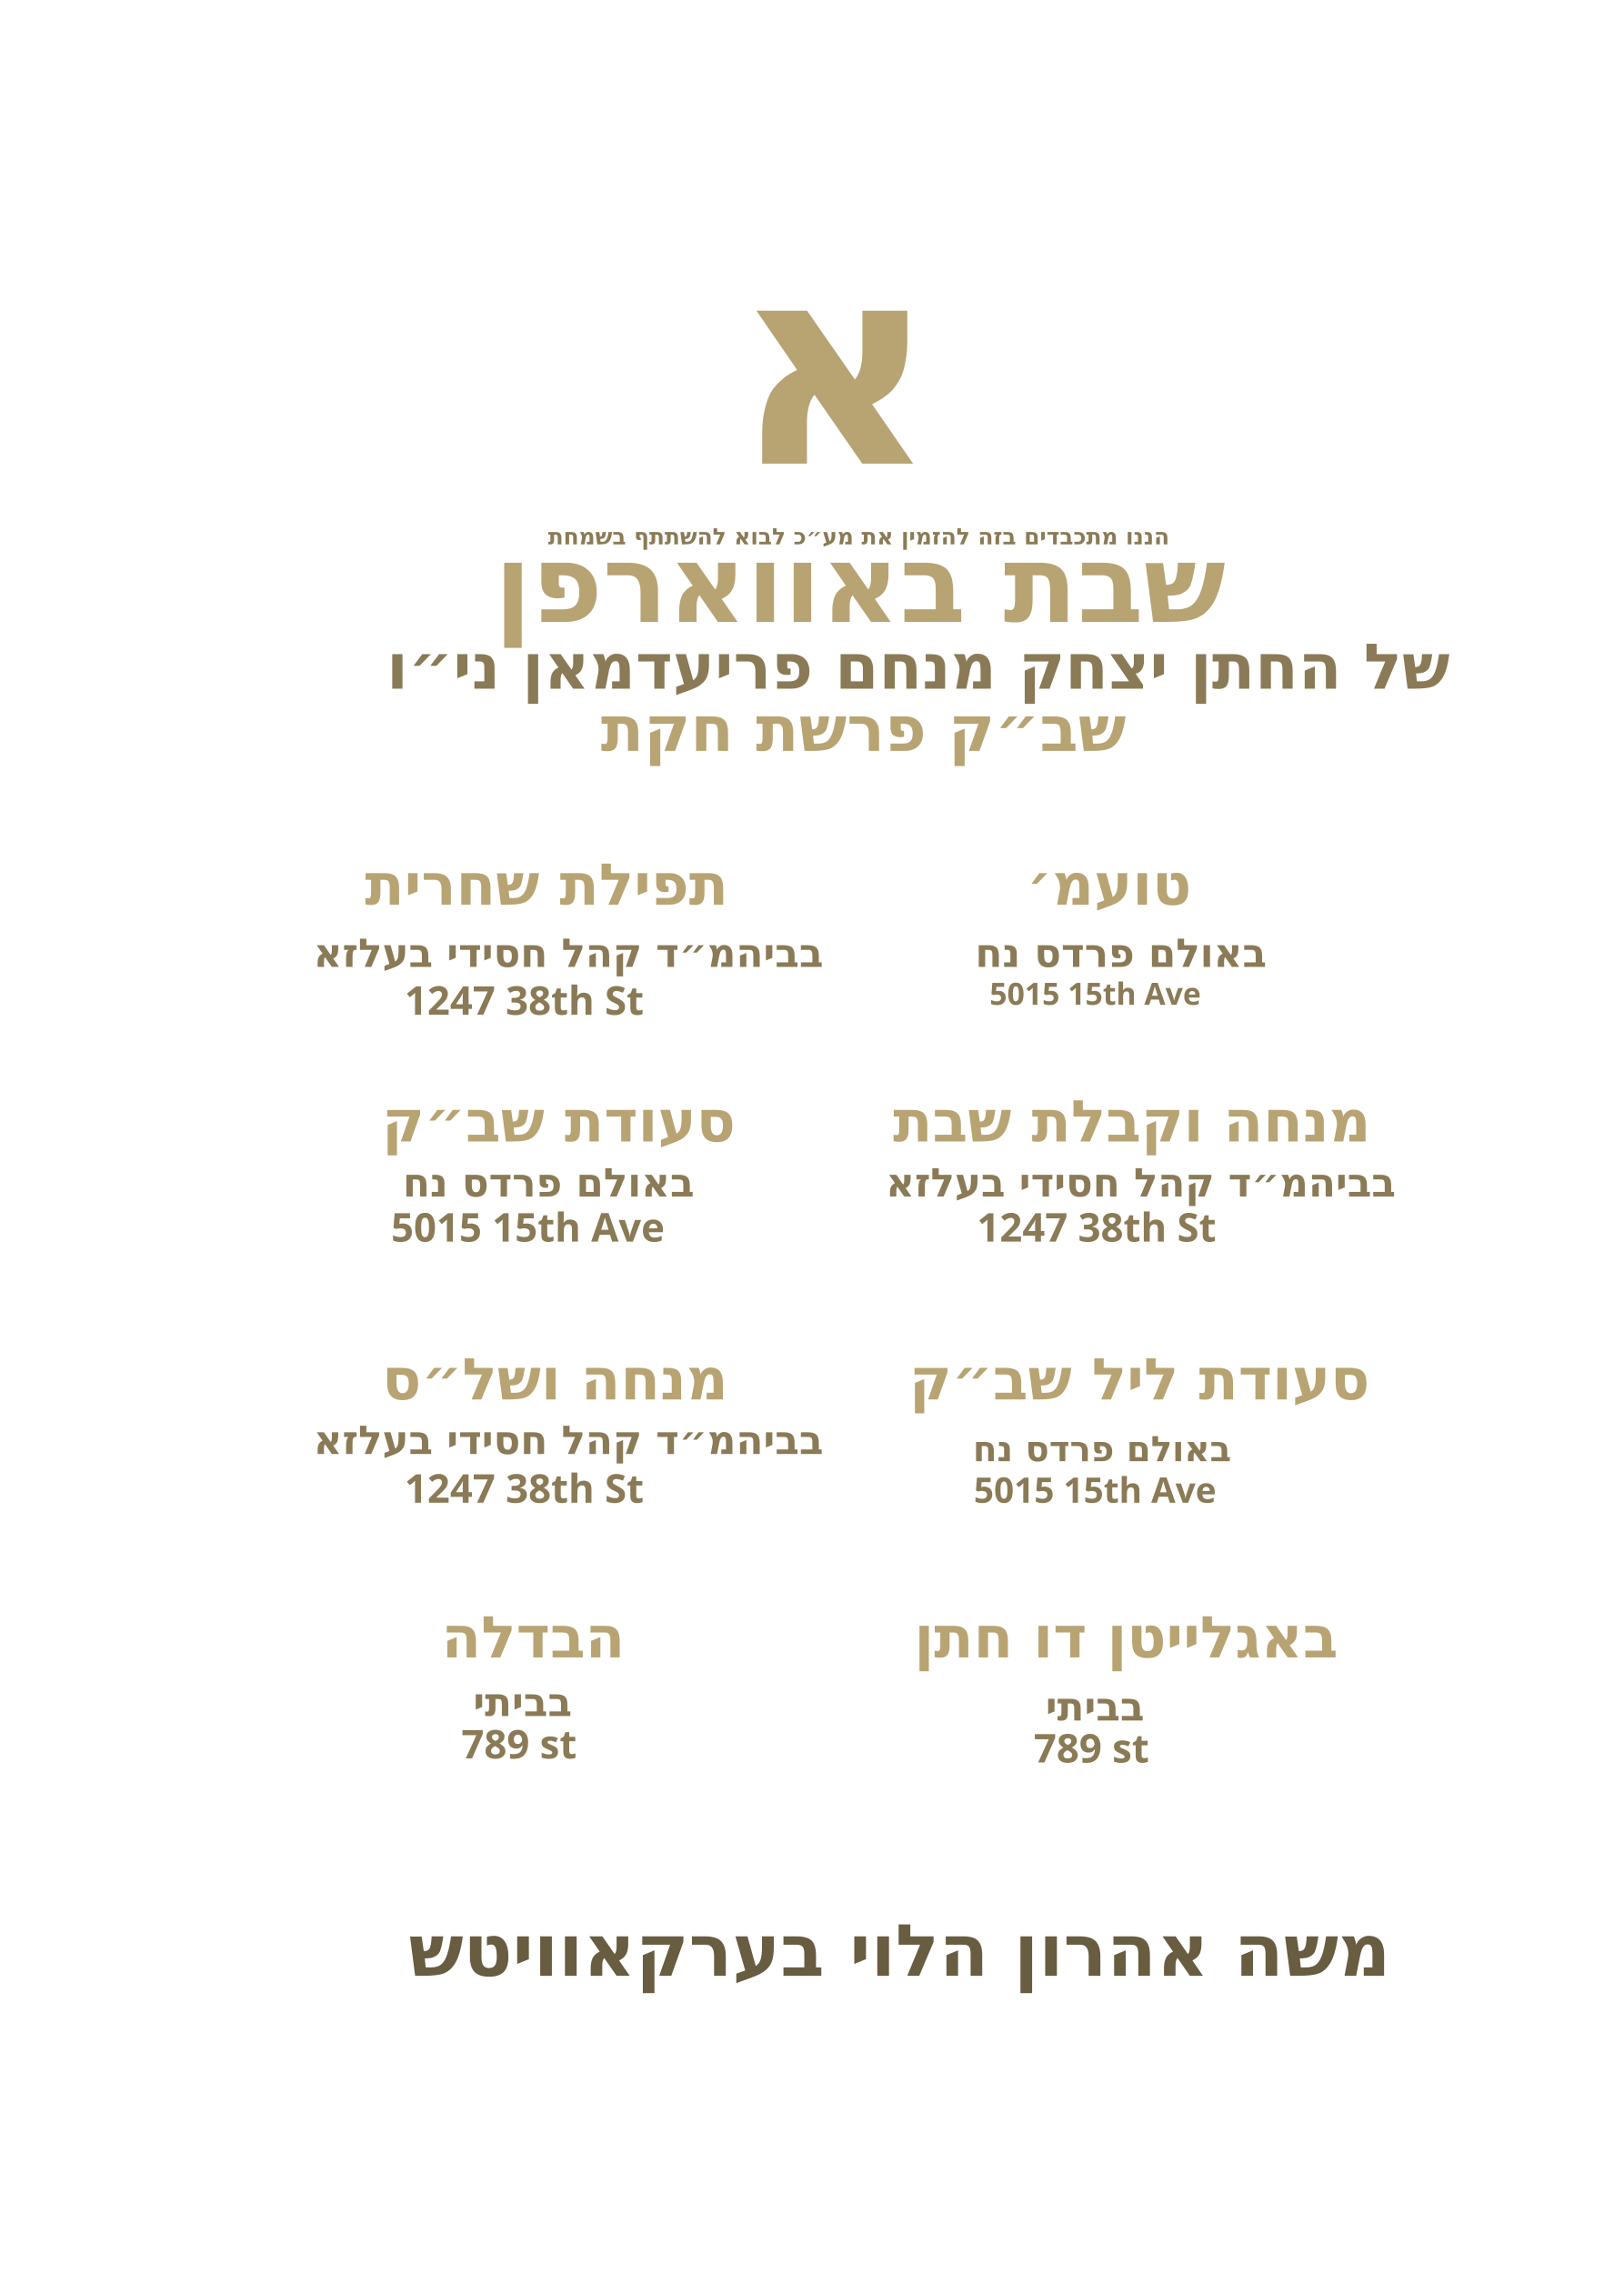
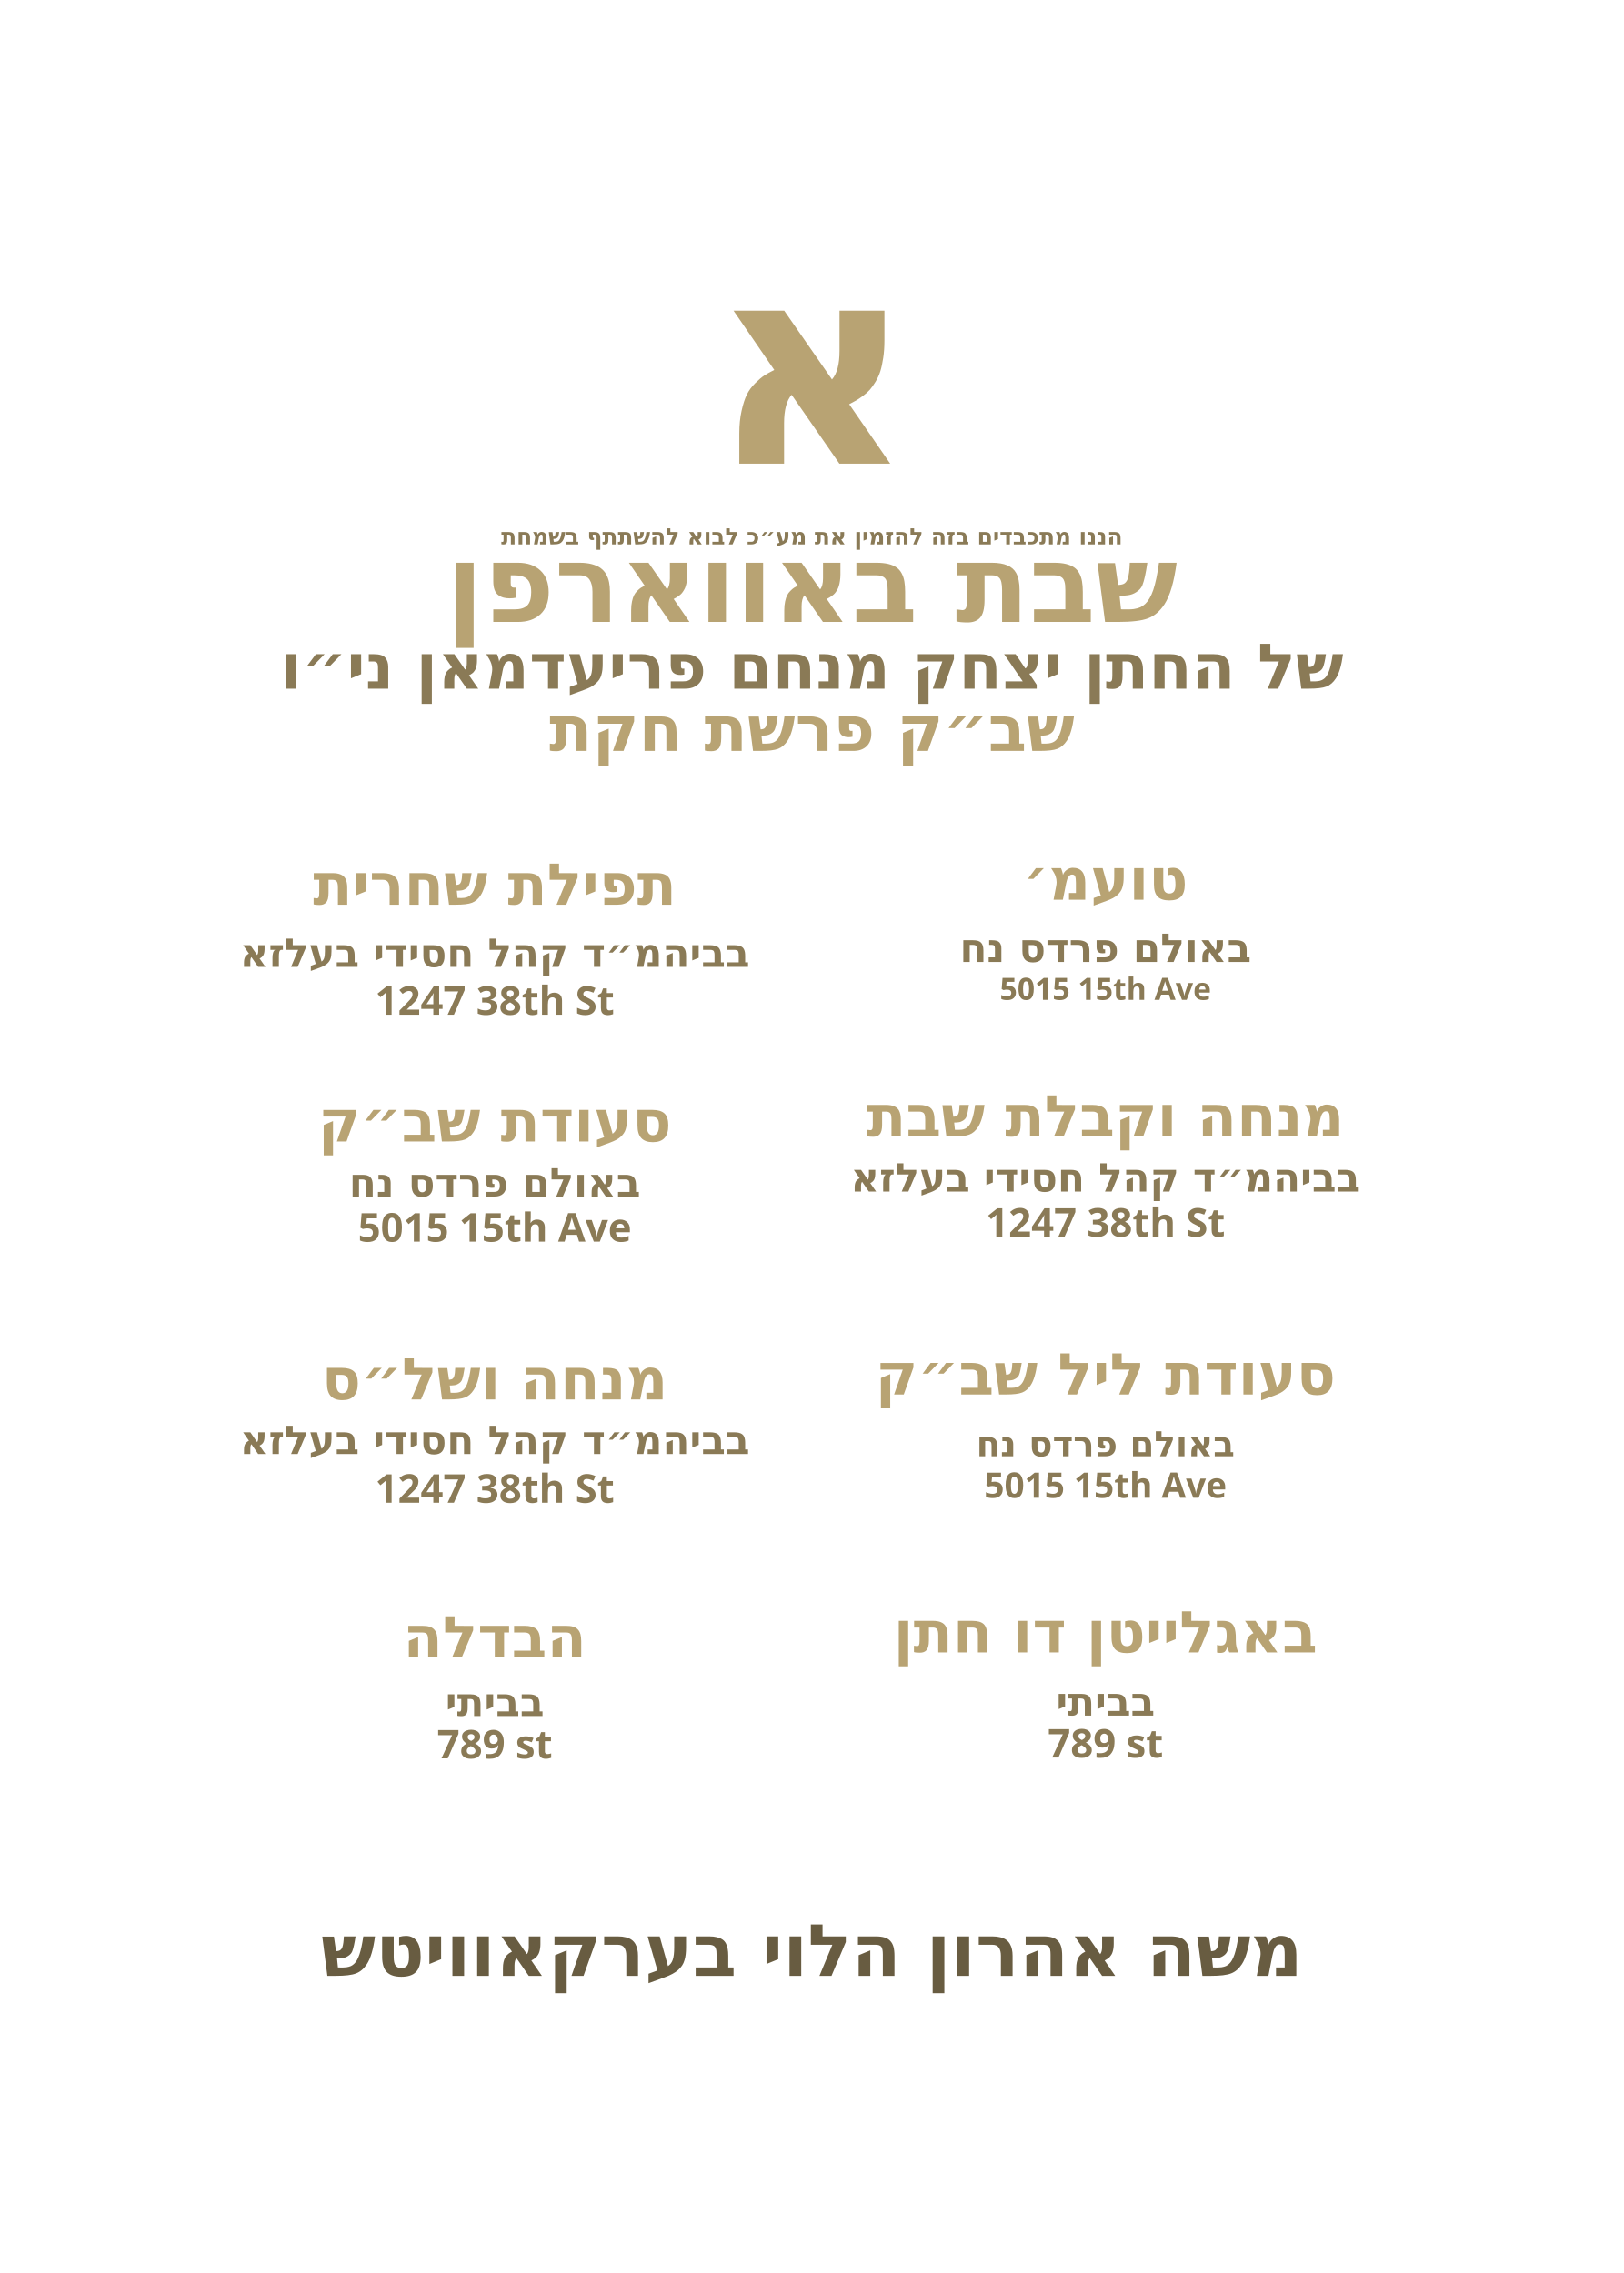
<svg xmlns="http://www.w3.org/2000/svg" id="Layer_1" data-name="Layer 1" viewBox="0 0 360 504">
  <g id="letter*">
-     <text transform="translate(162.5 102.8)" fill="#b8a373" font-family="Frank Ruhl Libre" font-weight="900" font-size="62">
+     <text transform="translate(180 102.8)" fill="#b8a373" font-family="Frank Ruhl Libre" font-weight="900" font-size="62" text-anchor="middle">
      <tspan x="0" y="0">א</tspan>
    </text>
  </g>
  <g id="static_1">
-     <text transform="translate(121.5 120.7)" fill="#8a7a56" font-family="Frank Ruhl Libre" font-weight="900" font-size="5">
+     <text transform="translate(180 120.7)" fill="#8a7a56" font-family="Frank Ruhl Libre" font-weight="900" font-size="5" text-anchor="middle">
      <tspan x="0" y="0">הננו מתכבדים בזה להזמין את מע״כ לבוא להשתתף בשמחת</tspan>
    </text>
  </g>
  <g id="static_2">
-     <text transform="translate(109.6 137.9)" fill="#b8a373" font-family="Frank Ruhl Libre" font-weight="900" font-size="24">
+     <text transform="translate(180 137.9)" fill="#b8a373" font-family="Frank Ruhl Libre" font-weight="900" font-size="24" text-anchor="middle">
      <tspan x="0" y="0">שבת באווארפן</tspan>
    </text>
  </g>
  <g id="name_of_chusen*">
-     <text transform="translate(85.7 152.7)" fill="#8a7a56" font-family="Frank Ruhl Libre" font-weight="900" font-size="14">
+     <text transform="translate(180 152.7)" fill="#8a7a56" font-family="Frank Ruhl Libre" font-weight="900" font-size="14" text-anchor="middle">
      <tspan x="0" y="0">של החתן יצחק מנחם פריעדמאן ני״ו</tspan>
    </text>
  </g>
  <g id="parsha*">
-     <text transform="translate(133.2 166.5)" fill="#b8a373" font-family="Frank Ruhl Libre" font-weight="900" font-size="14">
+     <text transform="translate(180 166.5)" fill="#b8a373" font-family="Frank Ruhl Libre" font-weight="900" font-size="14" text-anchor="middle">
      <tspan x="0" y="0">שב״ק פרשת חקת</tspan>
    </text>
  </g>
  <g id="toamehu*">
-     <text transform="translate(227.6 200.6)" fill="#b8a373" font-family="Frank Ruhl Libre" font-weight="900" font-size="12.8">
+     <text transform="translate(245.1 199.5)" fill="#b8a373" font-family="Frank Ruhl Libre" font-weight="900" font-size="12.8" text-anchor="middle">
      <tspan x="0" y="0">טועמ׳</tspan>
    </text>
  </g>
  <g id="toamehu_hall*" data-name="* בבאולם פרדס נח">
-     <text transform="translate(216.2 214.4)" fill="#8a7a56" font-family="Frank Ruhl Libre" font-weight="900" font-size="8.8">
+     <text transform="translate(245.1 213.3)" fill="#8a7a56" font-family="Frank Ruhl Libre" font-weight="900" font-size="8.8" text-anchor="middle">
      <tspan x="0" y="0">באולם פרדס נח</tspan>
    </text>
  </g>
  <g id="toamehu_address*" data-name="5015 15th Ave *">
-     <text transform="translate(219.4 222.8)" fill="#8a7a56" font-family="Frank Ruhl Libre" font-weight="900" font-size="6.8">
+     <text transform="translate(245.1 221.7)" fill="#8a7a56" font-family="Frank Ruhl Libre" font-weight="900" font-size="6.8" text-anchor="middle">
      <tspan x="0" y="0">5015 15th Ave</tspan>
    </text>
  </g>
  <g id="Mincha_loaction*">
-     <text transform="translate(198 253.1)" fill="#b8a373" font-family="Frank Ruhl Libre" font-weight="900" font-size="12.8">
+     <text transform="translate(245.1 252)" fill="#b8a373" font-family="Frank Ruhl Libre" font-weight="900" font-size="12.8" text-anchor="middle">
      <tspan x="0" y="0">מנחה וקבלת שבת</tspan>
    </text>
  </g>
  <g id="mincha_address*" data-name="1247 38th St *">
-     <text transform="translate(216.6 275.3)" fill="#8a7a56" font-family="Frank Ruhl Libre" font-weight="900" font-size="8.8">
+     <text transform="translate(245.1 274.2)" fill="#8a7a56" font-family="Frank Ruhl Libre" font-weight="900" font-size="8.8" text-anchor="middle">
      <tspan x="0" y="0">1247 38th St</tspan>
    </text>
  </g>
  <g id="mincha_hall*" data-name="* בביהמ״ד קהל חסידי בעלזא">
-     <text transform="translate(196.4 265.3)" fill="#8a7a56" font-family="Frank Ruhl Libre" font-weight="900" font-size="8.8">
+     <text transform="translate(245.1 264.2)" fill="#8a7a56" font-family="Frank Ruhl Libre" font-weight="900" font-size="8.8" text-anchor="middle">
      <tspan x="0" y="0">בביהמ״ד קהל חסידי בעלזא</tspan>
    </text>
  </g>
  <g id="night_seudah*">
-     <text transform="translate(201.6 310.3)" fill="#b8a373" font-family="Frank Ruhl Libre" font-weight="900" font-size="12.8">
+     <text transform="translate(245.1 309.2)" fill="#b8a373" font-family="Frank Ruhl Libre" font-weight="900" font-size="12.8" text-anchor="middle">
      <tspan x="0" y="0">סעודת ליל שב״ק</tspan>
    </text>
  </g>
  <g id="night_seudah_hall*" data-name="* בבאולם פרדס נח">
-     <text transform="translate(215.7 324)" fill="#8a7a56" font-family="Heebo" font-weight="600" font-size="7.8">
+     <text transform="translate(245.1 322.9)" fill="#8a7a56" font-family="Heebo" font-weight="600" font-size="7.8" text-anchor="middle">
      <tspan x="0" y="0">באולם פרדס נח</tspan>
    </text>
  </g>
  <g id="night_seudah_address*" data-name="5015 15th Ave *">
-     <text transform="translate(215.9 333.2)" fill="#8a7a56" font-family="Heebo" font-weight="600" font-size="7.8">
+     <text transform="translate(245.1 332.1)" fill="#8a7a56" font-family="Heebo" font-weight="600" font-size="7.8" text-anchor="middle">
      <tspan x="0" y="0">5015 15th Ave</tspan>
    </text>
  </g>
  <g id="bagleiten*">
-     <text transform="translate(202.7 367.5)" fill="#b8a373" font-family="Frank Ruhl Libre" font-weight="900" font-size="12.8">
+     <text transform="translate(245.1 366.4)" fill="#b8a373" font-family="Frank Ruhl Libre" font-weight="900" font-size="12.8" text-anchor="middle">
      <tspan x="0" y="0">באגלייטן דו חתן</tspan>
    </text>
  </g>
  <g id="bagleiten_location*" data-name="* בבאולם פרדס נח">
-     <text transform="translate(231.8 381.5)" fill="#8a7a56" font-family="Frank Ruhl Libre" font-weight="900" font-size="8.8">
+     <text transform="translate(245.1 380.4)" fill="#8a7a56" font-family="Frank Ruhl Libre" font-weight="900" font-size="8.8" text-anchor="middle">
      <tspan x="0" y="0">בביתי</tspan>
    </text>
  </g>
  <g id="bagleiten_address*" data-name="5015 15th Ave *">
-     <text transform="translate(229.2 390.8)" fill="#8a7a56" font-family="Frank Ruhl Libre" font-weight="900" font-size="8.8">
+     <text transform="translate(245.1 389.7)" fill="#8a7a56" font-family="Frank Ruhl Libre" font-weight="900" font-size="8.8" text-anchor="middle">
      <tspan x="0" y="0">789 st</tspan>
    </text>
  </g>
  <g id="shachrit-2*">
-     <text transform="translate(80.9 200.6)" fill="#b8a373" font-family="Frank Ruhl Libre" font-weight="900" font-size="12.8">
+     <text transform="translate(109.7 200.6)" fill="#b8a373" font-family="Frank Ruhl Libre" font-weight="900" font-size="12.8" text-anchor="middle">
      <tspan x="0" y="0">תפילת שחרית</tspan>
    </text>
  </g>
  <g id="shachrit_location-2*" data-name="* בביהמ״ד קהל חסידי בעלזא">
-     <text transform="translate(69.5 214.4)" fill="#8a7a56" font-family="Frank Ruhl Libre" font-weight="900" font-size="8.8">
+     <text transform="translate(109.7 214.4)" fill="#8a7a56" font-family="Frank Ruhl Libre" font-weight="900" font-size="8.8" text-anchor="middle">
      <tspan x="0" y="0">בביהמ״ד קהל חסידי בעלזא</tspan>
    </text>
  </g>
  <g id="shachrit_address*" data-name="1247 38th St *">
-     <text transform="translate(89.7 225)" fill="#8a7a56" font-family="Frank Ruhl Libre" font-weight="900" font-size="8.8">
+     <text transform="translate(109.7 225)" fill="#8a7a56" font-family="Frank Ruhl Libre" font-weight="900" font-size="8.8" text-anchor="middle">
      <tspan x="0" y="0">1247 38th St</tspan>
    </text>
  </g>
  <g id="morning_meal*">
-     <text transform="translate(84.7 253.1)" fill="#b8a373" font-family="Frank Ruhl Libre" font-weight="900" font-size="12.8">
+     <text transform="translate(109.7 253.1)" fill="#b8a373" font-family="Frank Ruhl Libre" font-weight="900" font-size="12.8" text-anchor="middle">
      <tspan x="0" y="0">סעודת שב״ק</tspan>
    </text>
  </g>
  <g id="morning_meal_location*" data-name="* בבאולם פרדס נח">
-     <text transform="translate(89.3 265.3)" fill="#8a7a56" font-family="Frank Ruhl Libre" font-weight="900" font-size="8.8">
+     <text transform="translate(109.7 265.3)" fill="#8a7a56" font-family="Frank Ruhl Libre" font-weight="900" font-size="8.8" text-anchor="middle">
      <tspan x="0" y="0">באולם פרדס נח</tspan>
    </text>
  </g>
  <g id="morning_meal_adress*" data-name="5015 15th Ave *">
-     <text transform="translate(86.7 275.3)" fill="#8a7a56" font-family="Frank Ruhl Libre" font-weight="900" font-size="8.8">
+     <text transform="translate(109.7 275.3)" fill="#8a7a56" font-family="Frank Ruhl Libre" font-weight="900" font-size="8.8" text-anchor="middle">
      <tspan x="0" y="0">5015 15th Ave</tspan>
    </text>
  </g>
  <g id="shalesh*">
-     <text transform="translate(84.7 310.3)" fill="#b8a373" font-family="Frank Ruhl Libre" font-weight="900" font-size="12.8">
+     <text transform="translate(109.7 310.3)" fill="#b8a373" font-family="Frank Ruhl Libre" font-weight="900" font-size="12.8" text-anchor="middle">
      <tspan x="0" y="0">מנחה ושל״ס</tspan>
    </text>
  </g>
  <g id="shalesh_location*" data-name="* בביהמ״ד קהל חסידי בעלזא">
-     <text transform="translate(69.5 322.4)" fill="#8a7a56" font-family="Frank Ruhl Libre" font-weight="900" font-size="8.8">
+     <text transform="translate(109.7 322.4)" fill="#8a7a56" font-family="Frank Ruhl Libre" font-weight="900" font-size="8.8" text-anchor="middle">
      <tspan x="0" y="0">בביהמ״ד קהל חסידי בעלזא</tspan>
    </text>
  </g>
  <g id="shalesh_address*" data-name="1247 38th St *">
-     <text transform="translate(89.7 333.2)" fill="#8a7a56" font-family="Frank Ruhl Libre" font-weight="900" font-size="8.8">
+     <text transform="translate(109.7 333.2)" fill="#8a7a56" font-family="Frank Ruhl Libre" font-weight="900" font-size="8.8" text-anchor="middle">
      <tspan x="0" y="0">1247 38th St</tspan>
    </text>
  </g>
  <g id="shachrit*">
-     <text transform="translate(97.9 367.5)" fill="#b8a373" font-family="Frank Ruhl Libre" font-weight="900" font-size="12.8">
+     <text transform="translate(109.7 367.5)" fill="#b8a373" font-family="Frank Ruhl Libre" font-weight="900" font-size="12.8" text-anchor="middle">
      <tspan x="0" y="0">הבדלה</tspan>
    </text>
  </g>
  <g id="shachrit_location*" data-name="* בבאולם פרדס נח">
-     <text transform="translate(104.9 380.5)" fill="#8a7a56" font-family="Frank Ruhl Libre" font-weight="900" font-size="8.8">
+     <text transform="translate(109.7 380.5)" fill="#8a7a56" font-family="Frank Ruhl Libre" font-weight="900" font-size="8.8" text-anchor="middle">
      <tspan x="0" y="0">בביתי</tspan>
    </text>
  </g>
  <g id="havdala_address*" data-name="5015 15th Ave *">
-     <text transform="translate(102.3 389.9)" fill="#8a7a56" font-family="Frank Ruhl Libre" font-weight="900" font-size="8.8">
+     <text transform="translate(109.7 389.9)" fill="#8a7a56" font-family="Frank Ruhl Libre" font-weight="900" font-size="8.8" text-anchor="middle">
      <tspan x="0" y="0">789 st</tspan>
    </text>
  </g>
  <g id="host_name*">
-     <text transform="translate(90.6 438.1)" fill="#685c41" font-family="Frank Ruhl Libre" font-weight="900" font-size="16">
+     <text transform="translate(180 438.1)" fill="#685c41" font-family="Frank Ruhl Libre" font-weight="900" font-size="16" text-anchor="middle">
      <tspan x="0" y="0">משה אהרון הלוי בערקאוויטש</tspan>
    </text>
  </g>
</svg>
